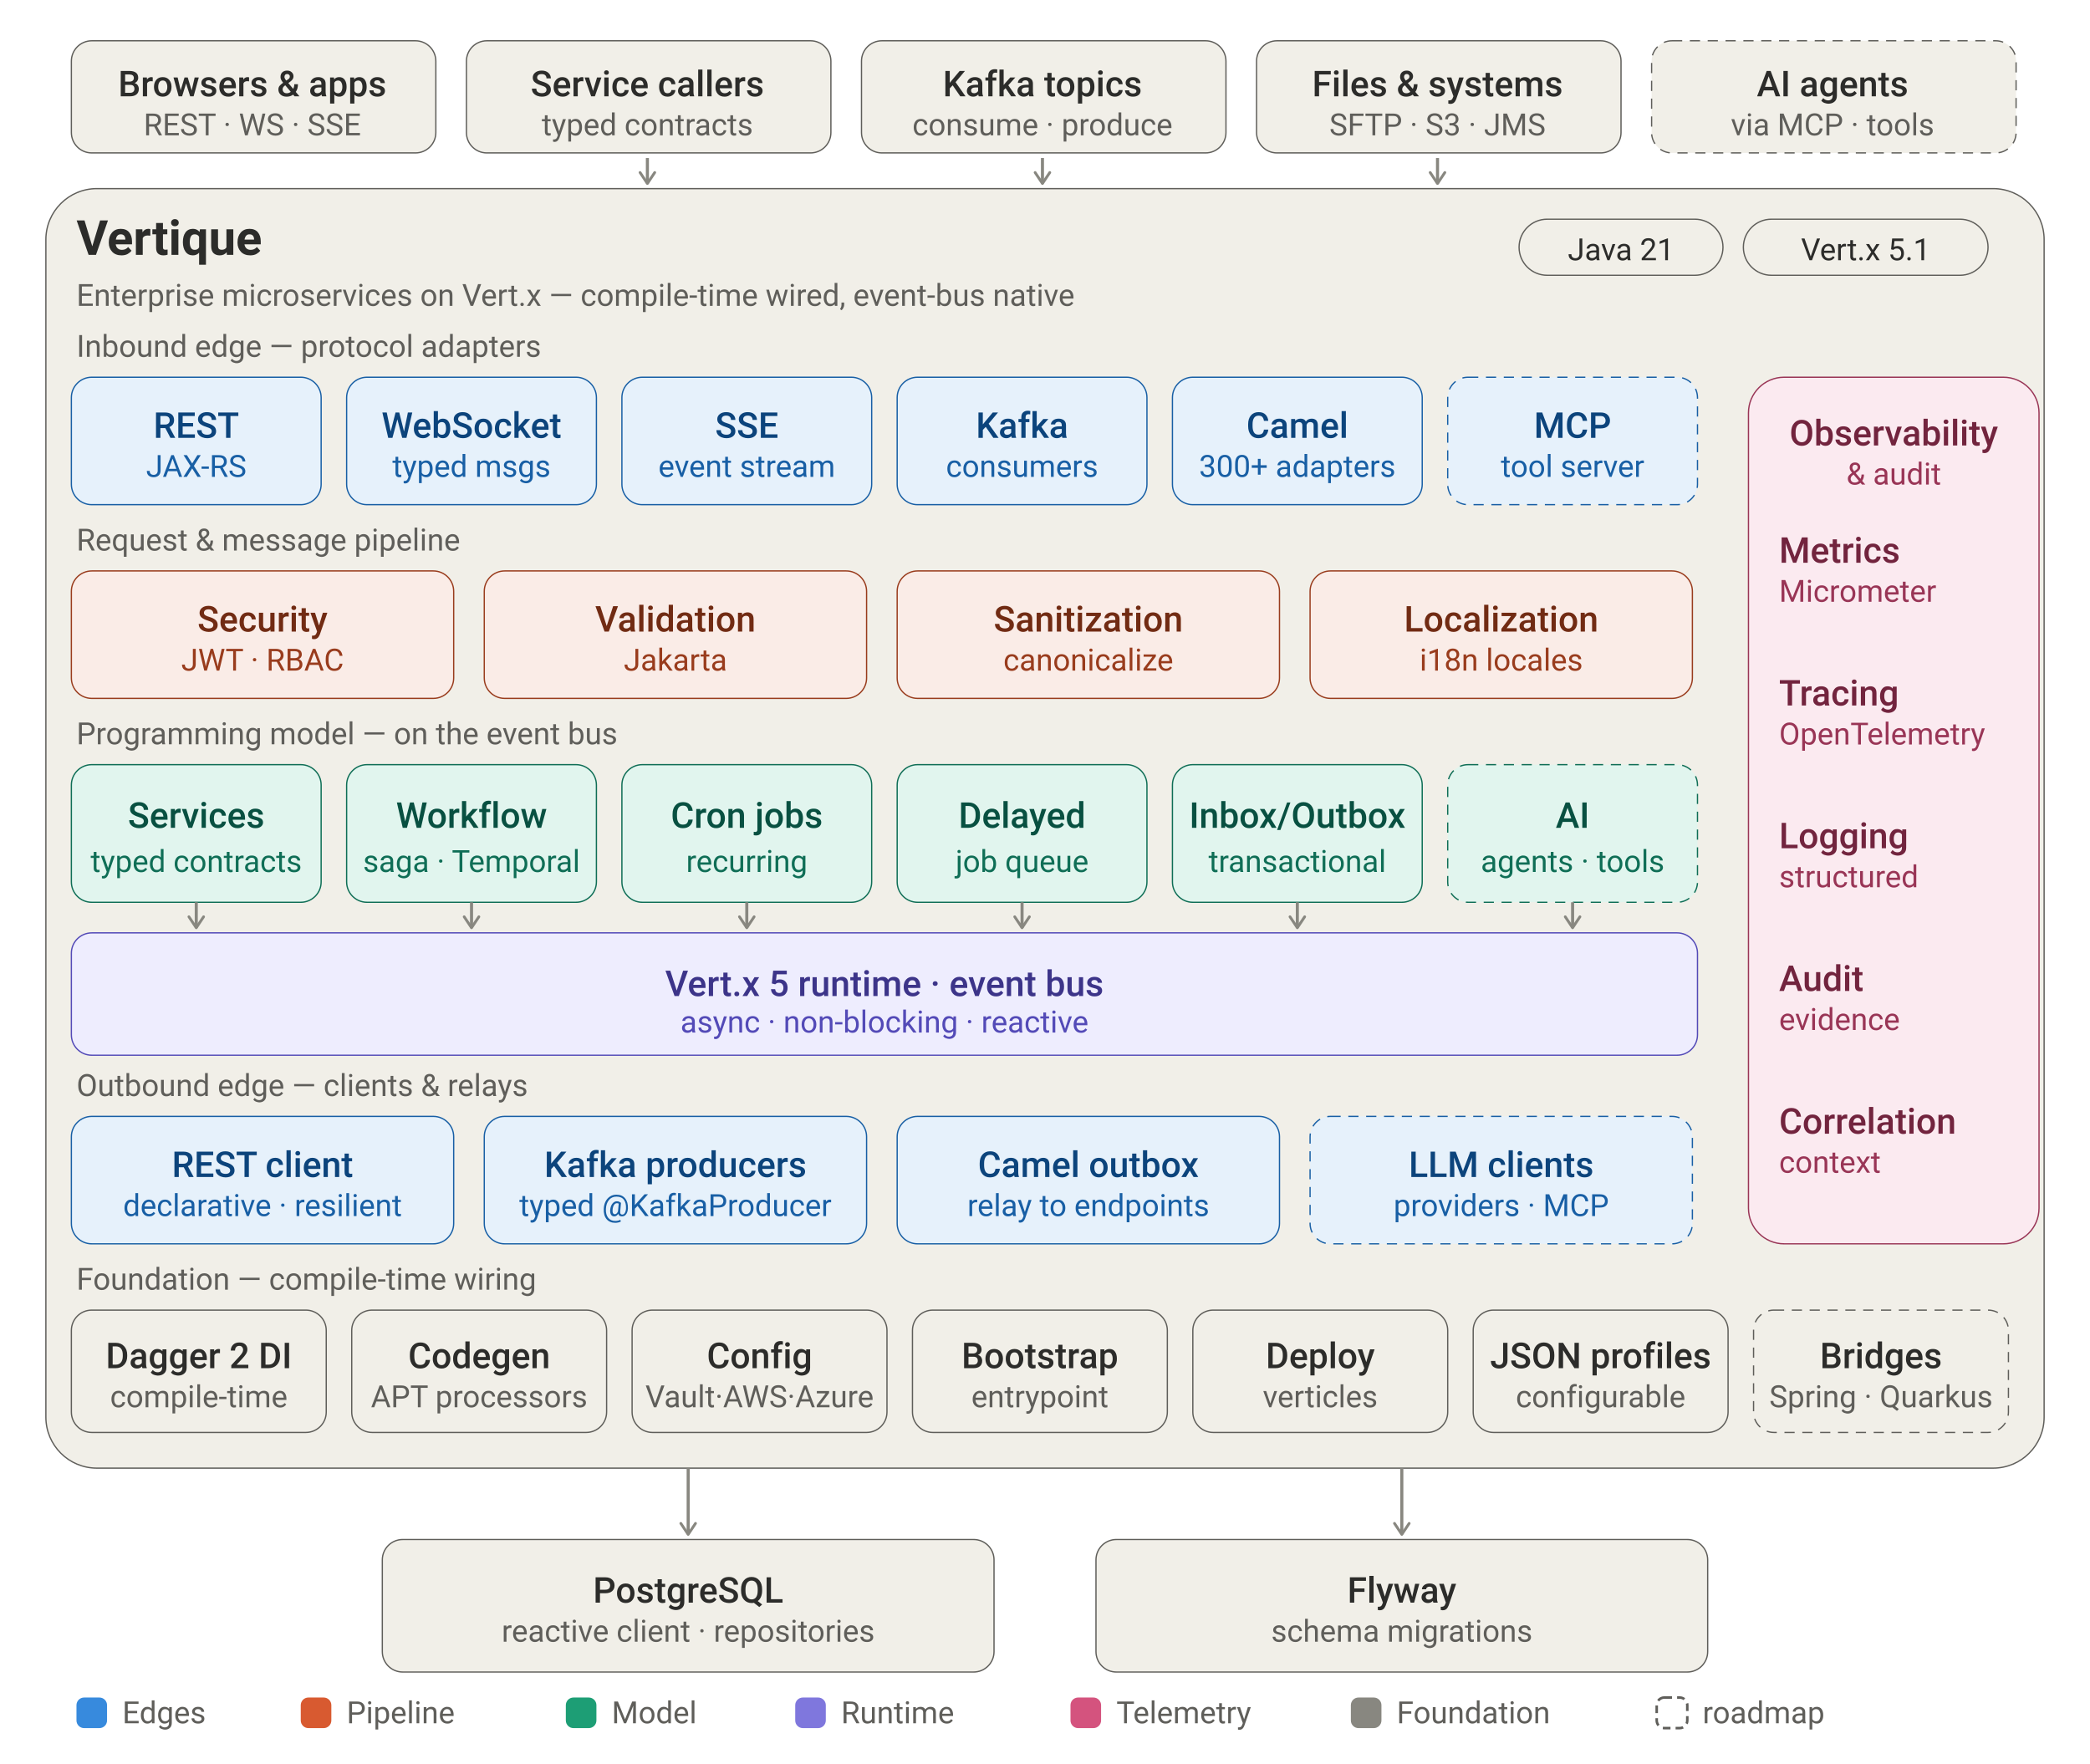
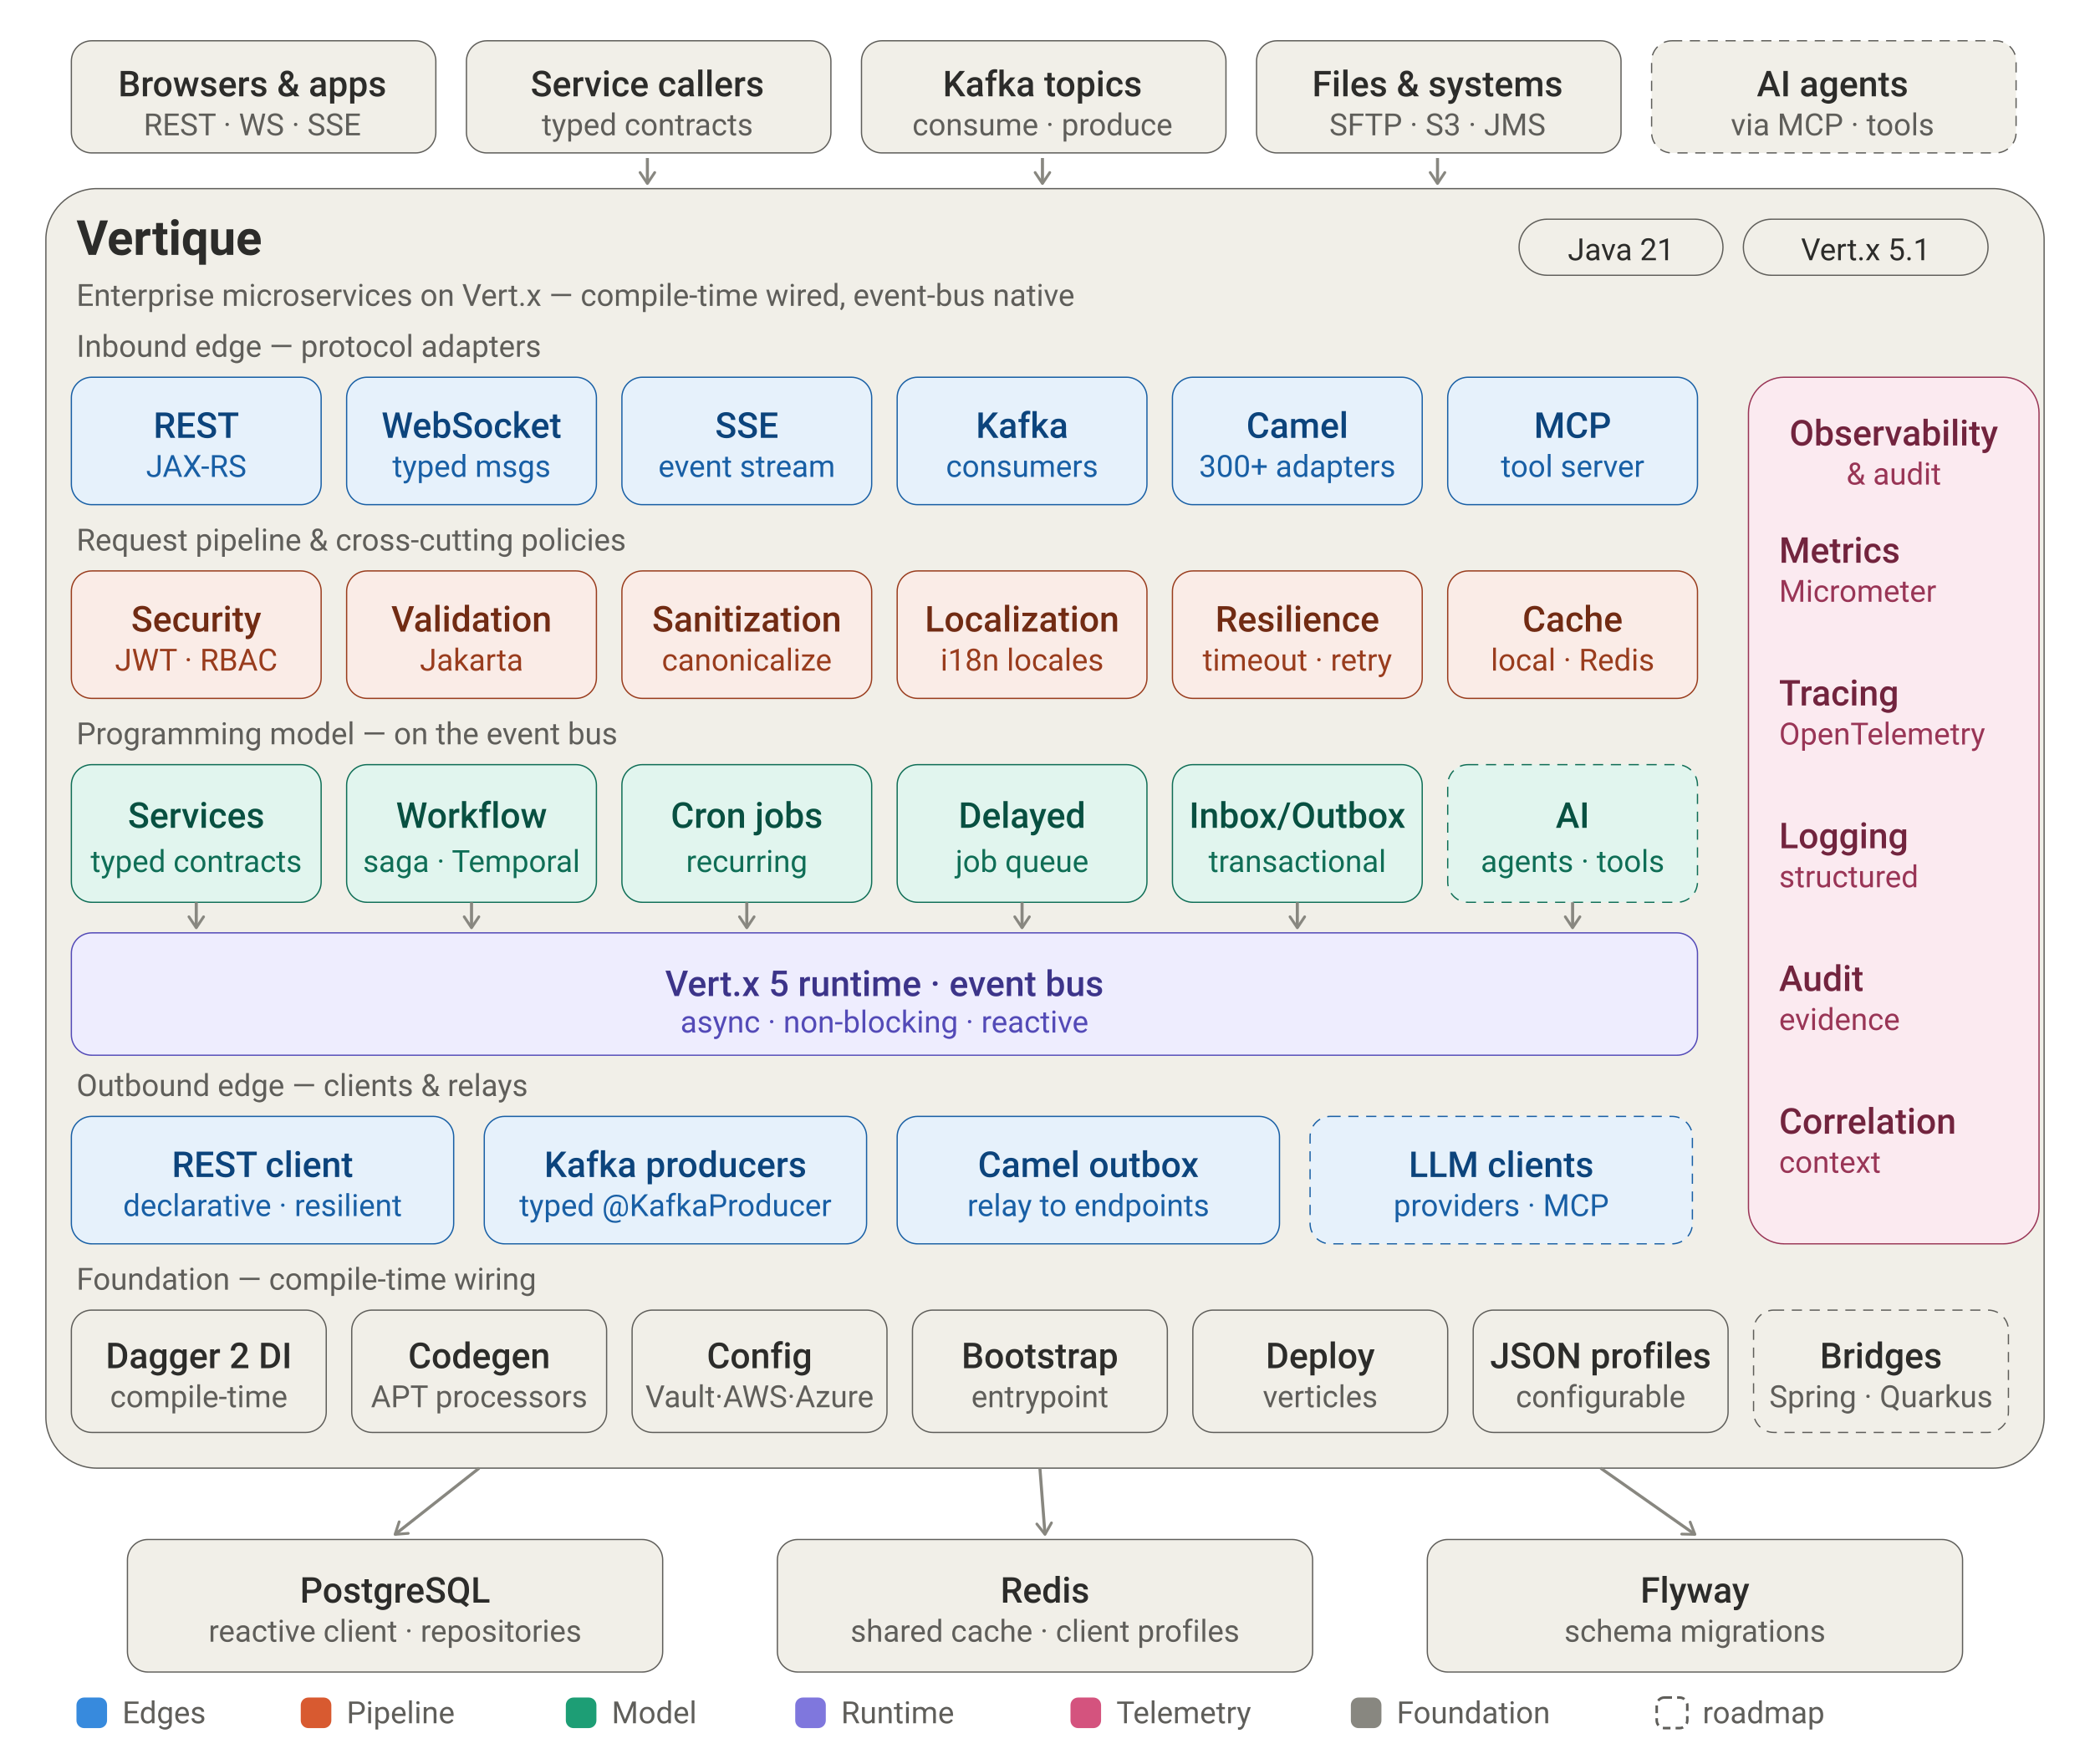
<svg xmlns="http://www.w3.org/2000/svg" width="100%" viewBox="0 0 820 692" role="img">
  <defs>
    <style>
text{font-family:-apple-system,BlinkMacSystemFont,"Segoe UI",Roboto,Helvetica,Arial,sans-serif;}
.title{font-size:14px;font-weight:500;}
.sub{font-size:12px;font-weight:400;}
.cap{font-size:12px;font-weight:400;fill:#5F5E5A;}
.arrow{stroke:#888780;stroke-width:1.2;fill:none;}
.fill-gray{fill:#F1EFE8;stroke:#5F5E5A;}.gray-t{fill:#2C2C2A;}.gray-s{fill:#5F5E5A;}
.fill-blue{fill:#E6F1FB;stroke:#185FA5;}.blue-t{fill:#0C447C;}.blue-s{fill:#185FA5;}
.fill-coral{fill:#FAECE7;stroke:#993C1D;}.coral-t{fill:#712B13;}.coral-s{fill:#993C1D;}
.fill-teal{fill:#E1F5EE;stroke:#0F6E56;}.teal-t{fill:#085041;}.teal-s{fill:#0F6E56;}
.fill-purple{fill:#EEEDFE;stroke:#534AB7;}.purple-t{fill:#3C3489;}.purple-s{fill:#534AB7;}
.fill-pink{fill:#FBEAF0;stroke:#993556;}.pink-t{fill:#72243E;}.pink-s{fill:#993556;}
.wordmark{font-size:19px;font-weight:600;fill:#2C2C2A;}
@media (prefers-color-scheme:dark){
.cap{fill:#B4B2A9;}.wordmark{fill:#F1EFE8;}.arrow{stroke:#888780;}
.fill-gray{fill:#2C2C2A;stroke:#B4B2A9;}.gray-t{fill:#F1EFE8;}.gray-s{fill:#D3D1C7;}
.fill-blue{fill:#0C447C;stroke:#85B7EB;}.blue-t{fill:#E6F1FB;}.blue-s{fill:#B5D4F4;}
.fill-coral{fill:#712B13;stroke:#F0997B;}.coral-t{fill:#FAECE7;}.coral-s{fill:#F5C4B3;}
.fill-teal{fill:#085041;stroke:#5DCAA5;}.teal-t{fill:#E1F5EE;}.teal-s{fill:#9FE1CB;}
.fill-purple{fill:#3C3489;stroke:#AFA9EC;}.purple-t{fill:#EEEDFE;}.purple-s{fill:#CECBF6;}
.fill-pink{fill:#72243E;stroke:#ED93B1;}.pink-t{fill:#FBEAF0;}.pink-s{fill:#F4C0D1;}
}
</style>
    <marker id="arrow" viewBox="0 0 10 10" refX="8" refY="5" markerWidth="6" markerHeight="6" orient="auto-start-reverse">
      <path d="M2 1L8 5L2 9" fill="none" stroke="context-stroke" stroke-width="1.5" stroke-linecap="round" stroke-linejoin="round" />
    </marker>
  </defs>
  <g>
    <rect class="fill-gray" x="28" y="16" width="143" height="44" rx="8" stroke-width="0.5" />
    <text class="title gray-t" x="99" y="33" text-anchor="middle" dominant-baseline="central">Browsers &amp; apps</text>
    <text class="sub gray-s" x="99" y="49" text-anchor="middle" dominant-baseline="central">REST · WS · SSE</text>
  </g>
  <g>
    <rect class="fill-gray" x="183" y="16" width="143" height="44" rx="8" stroke-width="0.5" />
    <text class="title gray-t" x="254" y="33" text-anchor="middle" dominant-baseline="central">Service callers</text>
    <text class="sub gray-s" x="254" y="49" text-anchor="middle" dominant-baseline="central">typed contracts</text>
  </g>
  <g>
    <rect class="fill-gray" x="338" y="16" width="143" height="44" rx="8" stroke-width="0.5" />
    <text class="title gray-t" x="409" y="33" text-anchor="middle" dominant-baseline="central">Kafka topics</text>
    <text class="sub gray-s" x="409" y="49" text-anchor="middle" dominant-baseline="central">consume · produce</text>
  </g>
  <g>
    <rect class="fill-gray" x="493" y="16" width="143" height="44" rx="8" stroke-width="0.5" />
    <text class="title gray-t" x="564" y="33" text-anchor="middle" dominant-baseline="central">Files &amp; systems</text>
    <text class="sub gray-s" x="564" y="49" text-anchor="middle" dominant-baseline="central">SFTP · S3 · JMS</text>
  </g>
  <g>
    <rect class="fill-gray" x="648" y="16" width="143" height="44" rx="8" stroke-width="0.5" stroke-dasharray="4 3" />
    <text class="title gray-t" x="719" y="33" text-anchor="middle" dominant-baseline="central">AI agents</text>
    <text class="sub gray-s" x="719" y="49" text-anchor="middle" dominant-baseline="central">via MCP · tools</text>
  </g>
  <line class="arrow" x1="254" y1="62" x2="254" y2="72" marker-end="url(#arrow)" />
  <line class="arrow" x1="409" y1="62" x2="409" y2="72" marker-end="url(#arrow)" />
  <line class="arrow" x1="564" y1="62" x2="564" y2="72" marker-end="url(#arrow)" />
  <rect class="fill-gray" x="18" y="74" width="784" height="502" rx="20" stroke-width="0.5" />
  <text class="wordmark" x="30" y="100">Vertique</text>
  <text class="cap" x="30" y="120">Enterprise microservices on Vert.x — compile-time wired, event-bus native</text>
  <g>
    <rect class="fill-gray" x="596" y="86" width="80" height="22" rx="11" stroke-width="0.5" />
    <text class="sub gray-t" x="636" y="98" text-anchor="middle" dominant-baseline="central">Java 21</text>
  </g>
  <g>
    <rect class="fill-gray" x="684" y="86" width="96" height="22" rx="11" stroke-width="0.5" />
    <text class="sub gray-t" x="732" y="98" text-anchor="middle" dominant-baseline="central">Vert.x 5.1</text>
  </g>
  <text class="cap" x="30" y="140">Inbound edge — protocol adapters</text>
  <g>
    <rect class="fill-blue" x="28" y="148" width="98" height="50" rx="8" stroke-width="0.5" />
    <text class="title blue-t" x="77" y="167" text-anchor="middle" dominant-baseline="central">REST</text>
    <text class="sub blue-s" x="77" y="183" text-anchor="middle" dominant-baseline="central">JAX-RS</text>
  </g>
  <g>
    <rect class="fill-blue" x="136" y="148" width="98" height="50" rx="8" stroke-width="0.5" />
    <text class="title blue-t" x="185" y="167" text-anchor="middle" dominant-baseline="central">WebSocket</text>
    <text class="sub blue-s" x="185" y="183" text-anchor="middle" dominant-baseline="central">typed msgs</text>
  </g>
  <g>
    <rect class="fill-blue" x="244" y="148" width="98" height="50" rx="8" stroke-width="0.5" />
    <text class="title blue-t" x="293" y="167" text-anchor="middle" dominant-baseline="central">SSE</text>
    <text class="sub blue-s" x="293" y="183" text-anchor="middle" dominant-baseline="central">event stream</text>
  </g>
  <g>
    <rect class="fill-blue" x="352" y="148" width="98" height="50" rx="8" stroke-width="0.5" />
    <text class="title blue-t" x="401" y="167" text-anchor="middle" dominant-baseline="central">Kafka</text>
    <text class="sub blue-s" x="401" y="183" text-anchor="middle" dominant-baseline="central">consumers</text>
  </g>
  <g>
    <rect class="fill-blue" x="460" y="148" width="98" height="50" rx="8" stroke-width="0.5" />
    <text class="title blue-t" x="509" y="167" text-anchor="middle" dominant-baseline="central">Camel</text>
    <text class="sub blue-s" x="509" y="183" text-anchor="middle" dominant-baseline="central">300+ adapters</text>
  </g>
  <g>
-     <rect class="fill-blue" x="568" y="148" width="98" height="50" rx="8" stroke-width="0.5" stroke-dasharray="4 3" />
+     <rect class="fill-blue" x="568" y="148" width="98" height="50" rx="8" stroke-width="0.5" />
    <text class="title blue-t" x="617" y="167" text-anchor="middle" dominant-baseline="central">MCP</text>
    <text class="sub blue-s" x="617" y="183" text-anchor="middle" dominant-baseline="central">tool server</text>
  </g>
-   <text class="cap" x="30" y="216">Request &amp; message pipeline</text>
-   <g>
-     <rect class="fill-coral" x="28" y="224" width="150" height="50" rx="8" stroke-width="0.5" />
-     <text class="title coral-t" x="103" y="243" text-anchor="middle" dominant-baseline="central">Security</text>
-     <text class="sub coral-s" x="103" y="259" text-anchor="middle" dominant-baseline="central">JWT · RBAC</text>
-   </g>
-   <g>
-     <rect class="fill-coral" x="190" y="224" width="150" height="50" rx="8" stroke-width="0.5" />
-     <text class="title coral-t" x="265" y="243" text-anchor="middle" dominant-baseline="central">Validation</text>
-     <text class="sub coral-s" x="265" y="259" text-anchor="middle" dominant-baseline="central">Jakarta</text>
-   </g>
-   <g>
-     <rect class="fill-coral" x="352" y="224" width="150" height="50" rx="8" stroke-width="0.5" />
-     <text class="title coral-t" x="427" y="243" text-anchor="middle" dominant-baseline="central">Sanitization</text>
-     <text class="sub coral-s" x="427" y="259" text-anchor="middle" dominant-baseline="central">canonicalize</text>
-   </g>
-   <g>
-     <rect class="fill-coral" x="514" y="224" width="150" height="50" rx="8" stroke-width="0.5" />
-     <text class="title coral-t" x="589" y="243" text-anchor="middle" dominant-baseline="central">Localization</text>
-     <text class="sub coral-s" x="589" y="259" text-anchor="middle" dominant-baseline="central">i18n locales</text>
+   <text class="cap" x="30" y="216">Request pipeline &amp; cross-cutting policies</text>
+   <g>
+     <rect class="fill-coral" x="28" y="224" width="98" height="50" rx="8" stroke-width="0.5" />
+     <text class="title coral-t" x="77" y="243" text-anchor="middle" dominant-baseline="central">Security</text>
+     <text class="sub coral-s" x="77" y="259" text-anchor="middle" dominant-baseline="central">JWT · RBAC</text>
+   </g>
+   <g>
+     <rect class="fill-coral" x="136" y="224" width="98" height="50" rx="8" stroke-width="0.5" />
+     <text class="title coral-t" x="185" y="243" text-anchor="middle" dominant-baseline="central">Validation</text>
+     <text class="sub coral-s" x="185" y="259" text-anchor="middle" dominant-baseline="central">Jakarta</text>
+   </g>
+   <g>
+     <rect class="fill-coral" x="244" y="224" width="98" height="50" rx="8" stroke-width="0.5" />
+     <text class="title coral-t" x="293" y="243" text-anchor="middle" dominant-baseline="central">Sanitization</text>
+     <text class="sub coral-s" x="293" y="259" text-anchor="middle" dominant-baseline="central">canonicalize</text>
+   </g>
+   <g>
+     <rect class="fill-coral" x="352" y="224" width="98" height="50" rx="8" stroke-width="0.5" />
+     <text class="title coral-t" x="401" y="243" text-anchor="middle" dominant-baseline="central">Localization</text>
+     <text class="sub coral-s" x="401" y="259" text-anchor="middle" dominant-baseline="central">i18n locales</text>
+   </g>
+   <g>
+     <rect class="fill-coral" x="460" y="224" width="98" height="50" rx="8" stroke-width="0.5" />
+     <text class="title coral-t" x="509" y="243" text-anchor="middle" dominant-baseline="central">Resilience</text>
+     <text class="sub coral-s" x="509" y="259" text-anchor="middle" dominant-baseline="central">timeout · retry</text>
+   </g>
+   <g>
+     <rect class="fill-coral" x="568" y="224" width="98" height="50" rx="8" stroke-width="0.5" />
+     <text class="title coral-t" x="617" y="243" text-anchor="middle" dominant-baseline="central">Cache</text>
+     <text class="sub coral-s" x="617" y="259" text-anchor="middle" dominant-baseline="central">local · Redis</text>
  </g>
  <text class="cap" x="30" y="292">Programming model — on the event bus</text>
  <g>
    <rect class="fill-teal" x="28" y="300" width="98" height="54" rx="8" stroke-width="0.5" />
    <text class="title teal-t" x="77" y="320" text-anchor="middle" dominant-baseline="central">Services</text>
    <text class="sub teal-s" x="77" y="338" text-anchor="middle" dominant-baseline="central">typed contracts</text>
  </g>
  <g>
    <rect class="fill-teal" x="136" y="300" width="98" height="54" rx="8" stroke-width="0.5" />
    <text class="title teal-t" x="185" y="320" text-anchor="middle" dominant-baseline="central">Workflow</text>
    <text class="sub teal-s" x="185" y="338" text-anchor="middle" dominant-baseline="central">saga · Temporal</text>
  </g>
  <g>
    <rect class="fill-teal" x="244" y="300" width="98" height="54" rx="8" stroke-width="0.5" />
    <text class="title teal-t" x="293" y="320" text-anchor="middle" dominant-baseline="central">Cron jobs</text>
    <text class="sub teal-s" x="293" y="338" text-anchor="middle" dominant-baseline="central">recurring</text>
  </g>
  <g>
    <rect class="fill-teal" x="352" y="300" width="98" height="54" rx="8" stroke-width="0.5" />
    <text class="title teal-t" x="401" y="320" text-anchor="middle" dominant-baseline="central">Delayed</text>
    <text class="sub teal-s" x="401" y="338" text-anchor="middle" dominant-baseline="central">job queue</text>
  </g>
  <g>
    <rect class="fill-teal" x="460" y="300" width="98" height="54" rx="8" stroke-width="0.5" />
    <text class="title teal-t" x="509" y="320" text-anchor="middle" dominant-baseline="central">Inbox/Outbox</text>
    <text class="sub teal-s" x="509" y="338" text-anchor="middle" dominant-baseline="central">transactional</text>
  </g>
  <g>
    <rect class="fill-teal" x="568" y="300" width="98" height="54" rx="8" stroke-width="0.5" stroke-dasharray="4 3" />
    <text class="title teal-t" x="617" y="320" text-anchor="middle" dominant-baseline="central">AI</text>
    <text class="sub teal-s" x="617" y="338" text-anchor="middle" dominant-baseline="central">agents · tools</text>
  </g>
  <line class="arrow" x1="77" y1="354" x2="77" y2="364" stroke="#7F77DD" marker-end="url(#arrow)" />
  <line class="arrow" x1="185" y1="354" x2="185" y2="364" stroke="#7F77DD" marker-end="url(#arrow)" />
  <line class="arrow" x1="293" y1="354" x2="293" y2="364" stroke="#7F77DD" marker-end="url(#arrow)" />
  <line class="arrow" x1="401" y1="354" x2="401" y2="364" stroke="#7F77DD" marker-end="url(#arrow)" />
  <line class="arrow" x1="509" y1="354" x2="509" y2="364" stroke="#7F77DD" marker-end="url(#arrow)" />
  <line class="arrow" x1="617" y1="354" x2="617" y2="364" stroke="#7F77DD" marker-end="url(#arrow)" />
  <g>
    <rect class="fill-purple" x="28" y="366" width="638" height="48" rx="8" stroke-width="0.5" />
    <text class="title purple-t" x="347" y="386" text-anchor="middle" dominant-baseline="central">Vert.x 5 runtime · event bus</text>
    <text class="sub purple-s" x="347" y="401" text-anchor="middle" dominant-baseline="central">async · non-blocking · reactive</text>
  </g>
  <text class="cap" x="30" y="430">Outbound edge — clients &amp; relays</text>
  <g>
    <rect class="fill-blue" x="28" y="438" width="150" height="50" rx="8" stroke-width="0.5" />
    <text class="title blue-t" x="103" y="457" text-anchor="middle" dominant-baseline="central">REST client</text>
    <text class="sub blue-s" x="103" y="473" text-anchor="middle" dominant-baseline="central">declarative · resilient</text>
  </g>
  <g>
    <rect class="fill-blue" x="190" y="438" width="150" height="50" rx="8" stroke-width="0.5" />
    <text class="title blue-t" x="265" y="457" text-anchor="middle" dominant-baseline="central">Kafka producers</text>
    <text class="sub blue-s" x="265" y="473" text-anchor="middle" dominant-baseline="central">typed @KafkaProducer</text>
  </g>
  <g>
    <rect class="fill-blue" x="352" y="438" width="150" height="50" rx="8" stroke-width="0.5" />
    <text class="title blue-t" x="427" y="457" text-anchor="middle" dominant-baseline="central">Camel outbox</text>
    <text class="sub blue-s" x="427" y="473" text-anchor="middle" dominant-baseline="central">relay to endpoints</text>
  </g>
  <g>
    <rect class="fill-blue" x="514" y="438" width="150" height="50" rx="8" stroke-width="0.5" stroke-dasharray="4 3" />
    <text class="title blue-t" x="589" y="457" text-anchor="middle" dominant-baseline="central">LLM clients</text>
    <text class="sub blue-s" x="589" y="473" text-anchor="middle" dominant-baseline="central">providers · MCP</text>
  </g>
  <g>
    <rect class="fill-pink" x="686" y="148" width="114" height="340" rx="14" stroke-width="0.5" />
    <text class="title pink-t" x="743" y="170" text-anchor="middle" dominant-baseline="central">Observability</text>
    <text class="sub pink-s" x="743" y="186" text-anchor="middle" dominant-baseline="central">&amp; audit</text>
    <text class="title pink-t" x="698" y="216" dominant-baseline="central">Metrics</text>
    <text class="sub pink-s" x="698" y="232" dominant-baseline="central">Micrometer</text>
    <text class="title pink-t" x="698" y="272" dominant-baseline="central">Tracing</text>
    <text class="sub pink-s" x="698" y="288" dominant-baseline="central">OpenTelemetry</text>
    <text class="title pink-t" x="698" y="328" dominant-baseline="central">Logging</text>
    <text class="sub pink-s" x="698" y="344" dominant-baseline="central">structured</text>
    <text class="title pink-t" x="698" y="384" dominant-baseline="central">Audit</text>
    <text class="sub pink-s" x="698" y="400" dominant-baseline="central">evidence</text>
    <text class="title pink-t" x="698" y="440" dominant-baseline="central">Correlation</text>
    <text class="sub pink-s" x="698" y="456" dominant-baseline="central">context</text>
  </g>
  <text class="cap" x="30" y="506">Foundation — compile-time wiring</text>
  <g>
    <rect class="fill-gray" x="28" y="514" width="100" height="48" rx="8" stroke-width="0.5" />
    <text class="title gray-t" x="78" y="532" text-anchor="middle" dominant-baseline="central">Dagger 2 DI</text>
    <text class="sub gray-s" x="78" y="548" text-anchor="middle" dominant-baseline="central">compile-time</text>
  </g>
  <g>
    <rect class="fill-gray" x="138" y="514" width="100" height="48" rx="8" stroke-width="0.5" />
    <text class="title gray-t" x="188" y="532" text-anchor="middle" dominant-baseline="central">Codegen</text>
    <text class="sub gray-s" x="188" y="548" text-anchor="middle" dominant-baseline="central">APT processors</text>
  </g>
  <g>
    <rect class="fill-gray" x="248" y="514" width="100" height="48" rx="8" stroke-width="0.5" />
    <text class="title gray-t" x="298" y="532" text-anchor="middle" dominant-baseline="central">Config</text>
    <text class="sub gray-s" x="298" y="548" text-anchor="middle" dominant-baseline="central">Vault·AWS·Azure</text>
  </g>
  <g>
    <rect class="fill-gray" x="358" y="514" width="100" height="48" rx="8" stroke-width="0.5" />
    <text class="title gray-t" x="408" y="532" text-anchor="middle" dominant-baseline="central">Bootstrap</text>
    <text class="sub gray-s" x="408" y="548" text-anchor="middle" dominant-baseline="central">entrypoint</text>
  </g>
  <g>
    <rect class="fill-gray" x="468" y="514" width="100" height="48" rx="8" stroke-width="0.5" />
    <text class="title gray-t" x="518" y="532" text-anchor="middle" dominant-baseline="central">Deploy</text>
    <text class="sub gray-s" x="518" y="548" text-anchor="middle" dominant-baseline="central">verticles</text>
  </g>
  <g>
    <rect class="fill-gray" x="578" y="514" width="100" height="48" rx="8" stroke-width="0.5" />
    <text class="title gray-t" x="628" y="532" text-anchor="middle" dominant-baseline="central">JSON profiles</text>
    <text class="sub gray-s" x="628" y="548" text-anchor="middle" dominant-baseline="central">configurable</text>
  </g>
  <g>
    <rect class="fill-gray" x="688" y="514" width="100" height="48" rx="8" stroke-width="0.5" stroke-dasharray="4 3" />
    <text class="title gray-t" x="738" y="532" text-anchor="middle" dominant-baseline="central">Bridges</text>
    <text class="sub gray-s" x="738" y="548" text-anchor="middle" dominant-baseline="central">Spring · Quarkus</text>
  </g>
-   <line class="arrow" x1="270" y1="576" x2="270" y2="602" marker-end="url(#arrow)" />
-   <line class="arrow" x1="550" y1="576" x2="550" y2="602" marker-end="url(#arrow)" />
-   <g>
-     <rect class="fill-gray" x="150" y="604" width="240" height="52" rx="8" stroke-width="0.5" />
-     <text class="title gray-t" x="270" y="624" text-anchor="middle" dominant-baseline="central">PostgreSQL</text>
-     <text class="sub gray-s" x="270" y="640" text-anchor="middle" dominant-baseline="central">reactive client · repositories</text>
-   </g>
-   <g>
-     <rect class="fill-gray" x="430" y="604" width="240" height="52" rx="8" stroke-width="0.5" />
-     <text class="title gray-t" x="550" y="624" text-anchor="middle" dominant-baseline="central">Flyway</text>
-     <text class="sub gray-s" x="550" y="640" text-anchor="middle" dominant-baseline="central">schema migrations</text>
+   <line class="arrow" x1="188" y1="576" x2="155" y2="602" marker-end="url(#arrow)" />
+   <line class="arrow" x1="408" y1="576" x2="410" y2="602" marker-end="url(#arrow)" />
+   <line class="arrow" x1="628" y1="576" x2="665" y2="602" marker-end="url(#arrow)" />
+   <g>
+     <rect class="fill-gray" x="50" y="604" width="210" height="52" rx="8" stroke-width="0.5" />
+     <text class="title gray-t" x="155" y="624" text-anchor="middle" dominant-baseline="central">PostgreSQL</text>
+     <text class="sub gray-s" x="155" y="640" text-anchor="middle" dominant-baseline="central">reactive client · repositories</text>
+   </g>
+   <g>
+     <rect class="fill-gray" x="305" y="604" width="210" height="52" rx="8" stroke-width="0.5" />
+     <text class="title gray-t" x="410" y="624" text-anchor="middle" dominant-baseline="central">Redis</text>
+     <text class="sub gray-s" x="410" y="640" text-anchor="middle" dominant-baseline="central">shared cache · client profiles</text>
+   </g>
+   <g>
+     <rect class="fill-gray" x="560" y="604" width="210" height="52" rx="8" stroke-width="0.5" />
+     <text class="title gray-t" x="665" y="624" text-anchor="middle" dominant-baseline="central">Flyway</text>
+     <text class="sub gray-s" x="665" y="640" text-anchor="middle" dominant-baseline="central">schema migrations</text>
  </g>
  <rect x="30" y="666" width="12" height="12" rx="3" fill="#378ADD" />
  <text class="cap" x="48" y="672" dominant-baseline="central">Edges</text>
  <rect x="118" y="666" width="12" height="12" rx="3" fill="#D85A30" />
  <text class="cap" x="136" y="672" dominant-baseline="central">Pipeline</text>
  <rect x="222" y="666" width="12" height="12" rx="3" fill="#1D9E75" />
  <text class="cap" x="240" y="672" dominant-baseline="central">Model</text>
  <rect x="312" y="666" width="12" height="12" rx="3" fill="#7F77DD" />
  <text class="cap" x="330" y="672" dominant-baseline="central">Runtime</text>
  <rect x="420" y="666" width="12" height="12" rx="3" fill="#D4537E" />
  <text class="cap" x="438" y="672" dominant-baseline="central">Telemetry</text>
  <rect x="530" y="666" width="12" height="12" rx="3" fill="#888780" />
  <text class="cap" x="548" y="672" dominant-baseline="central">Foundation</text>
  <rect x="650" y="666" width="12" height="12" rx="3" fill="none" stroke="#5F5E5A" stroke-width="1" stroke-dasharray="3 2" />
  <text class="cap" x="668" y="672" dominant-baseline="central">roadmap</text>
</svg>
